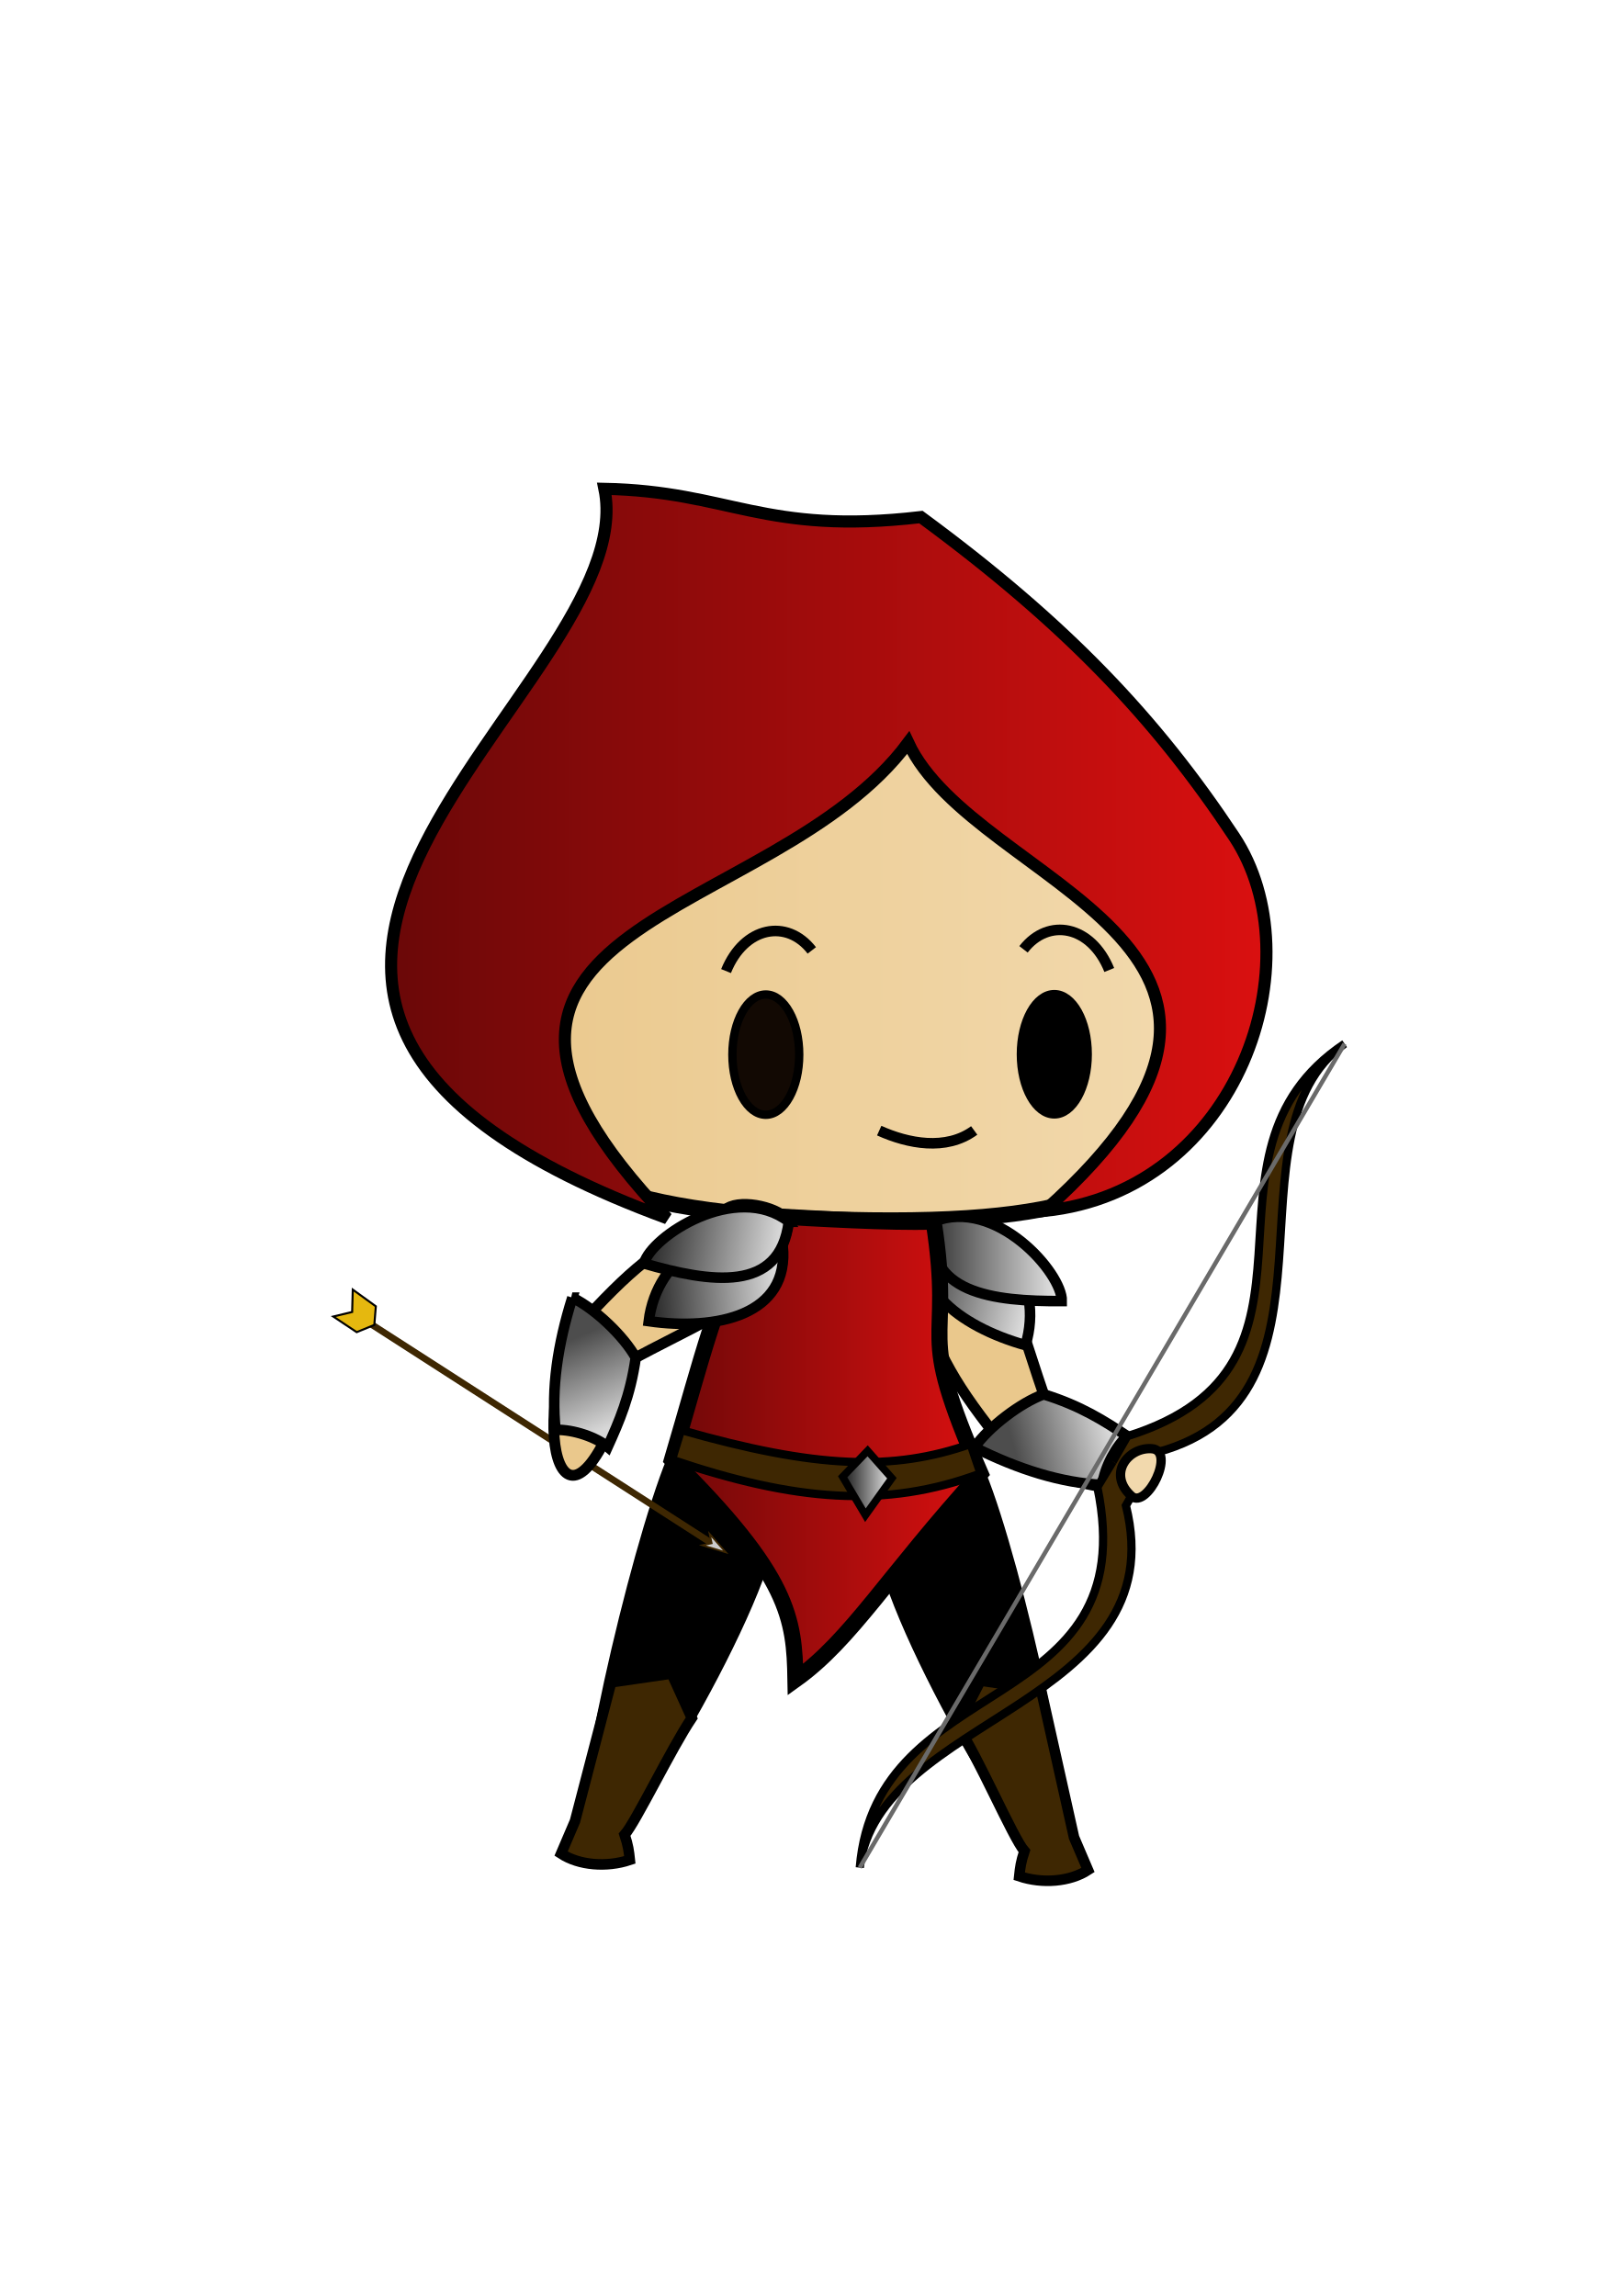
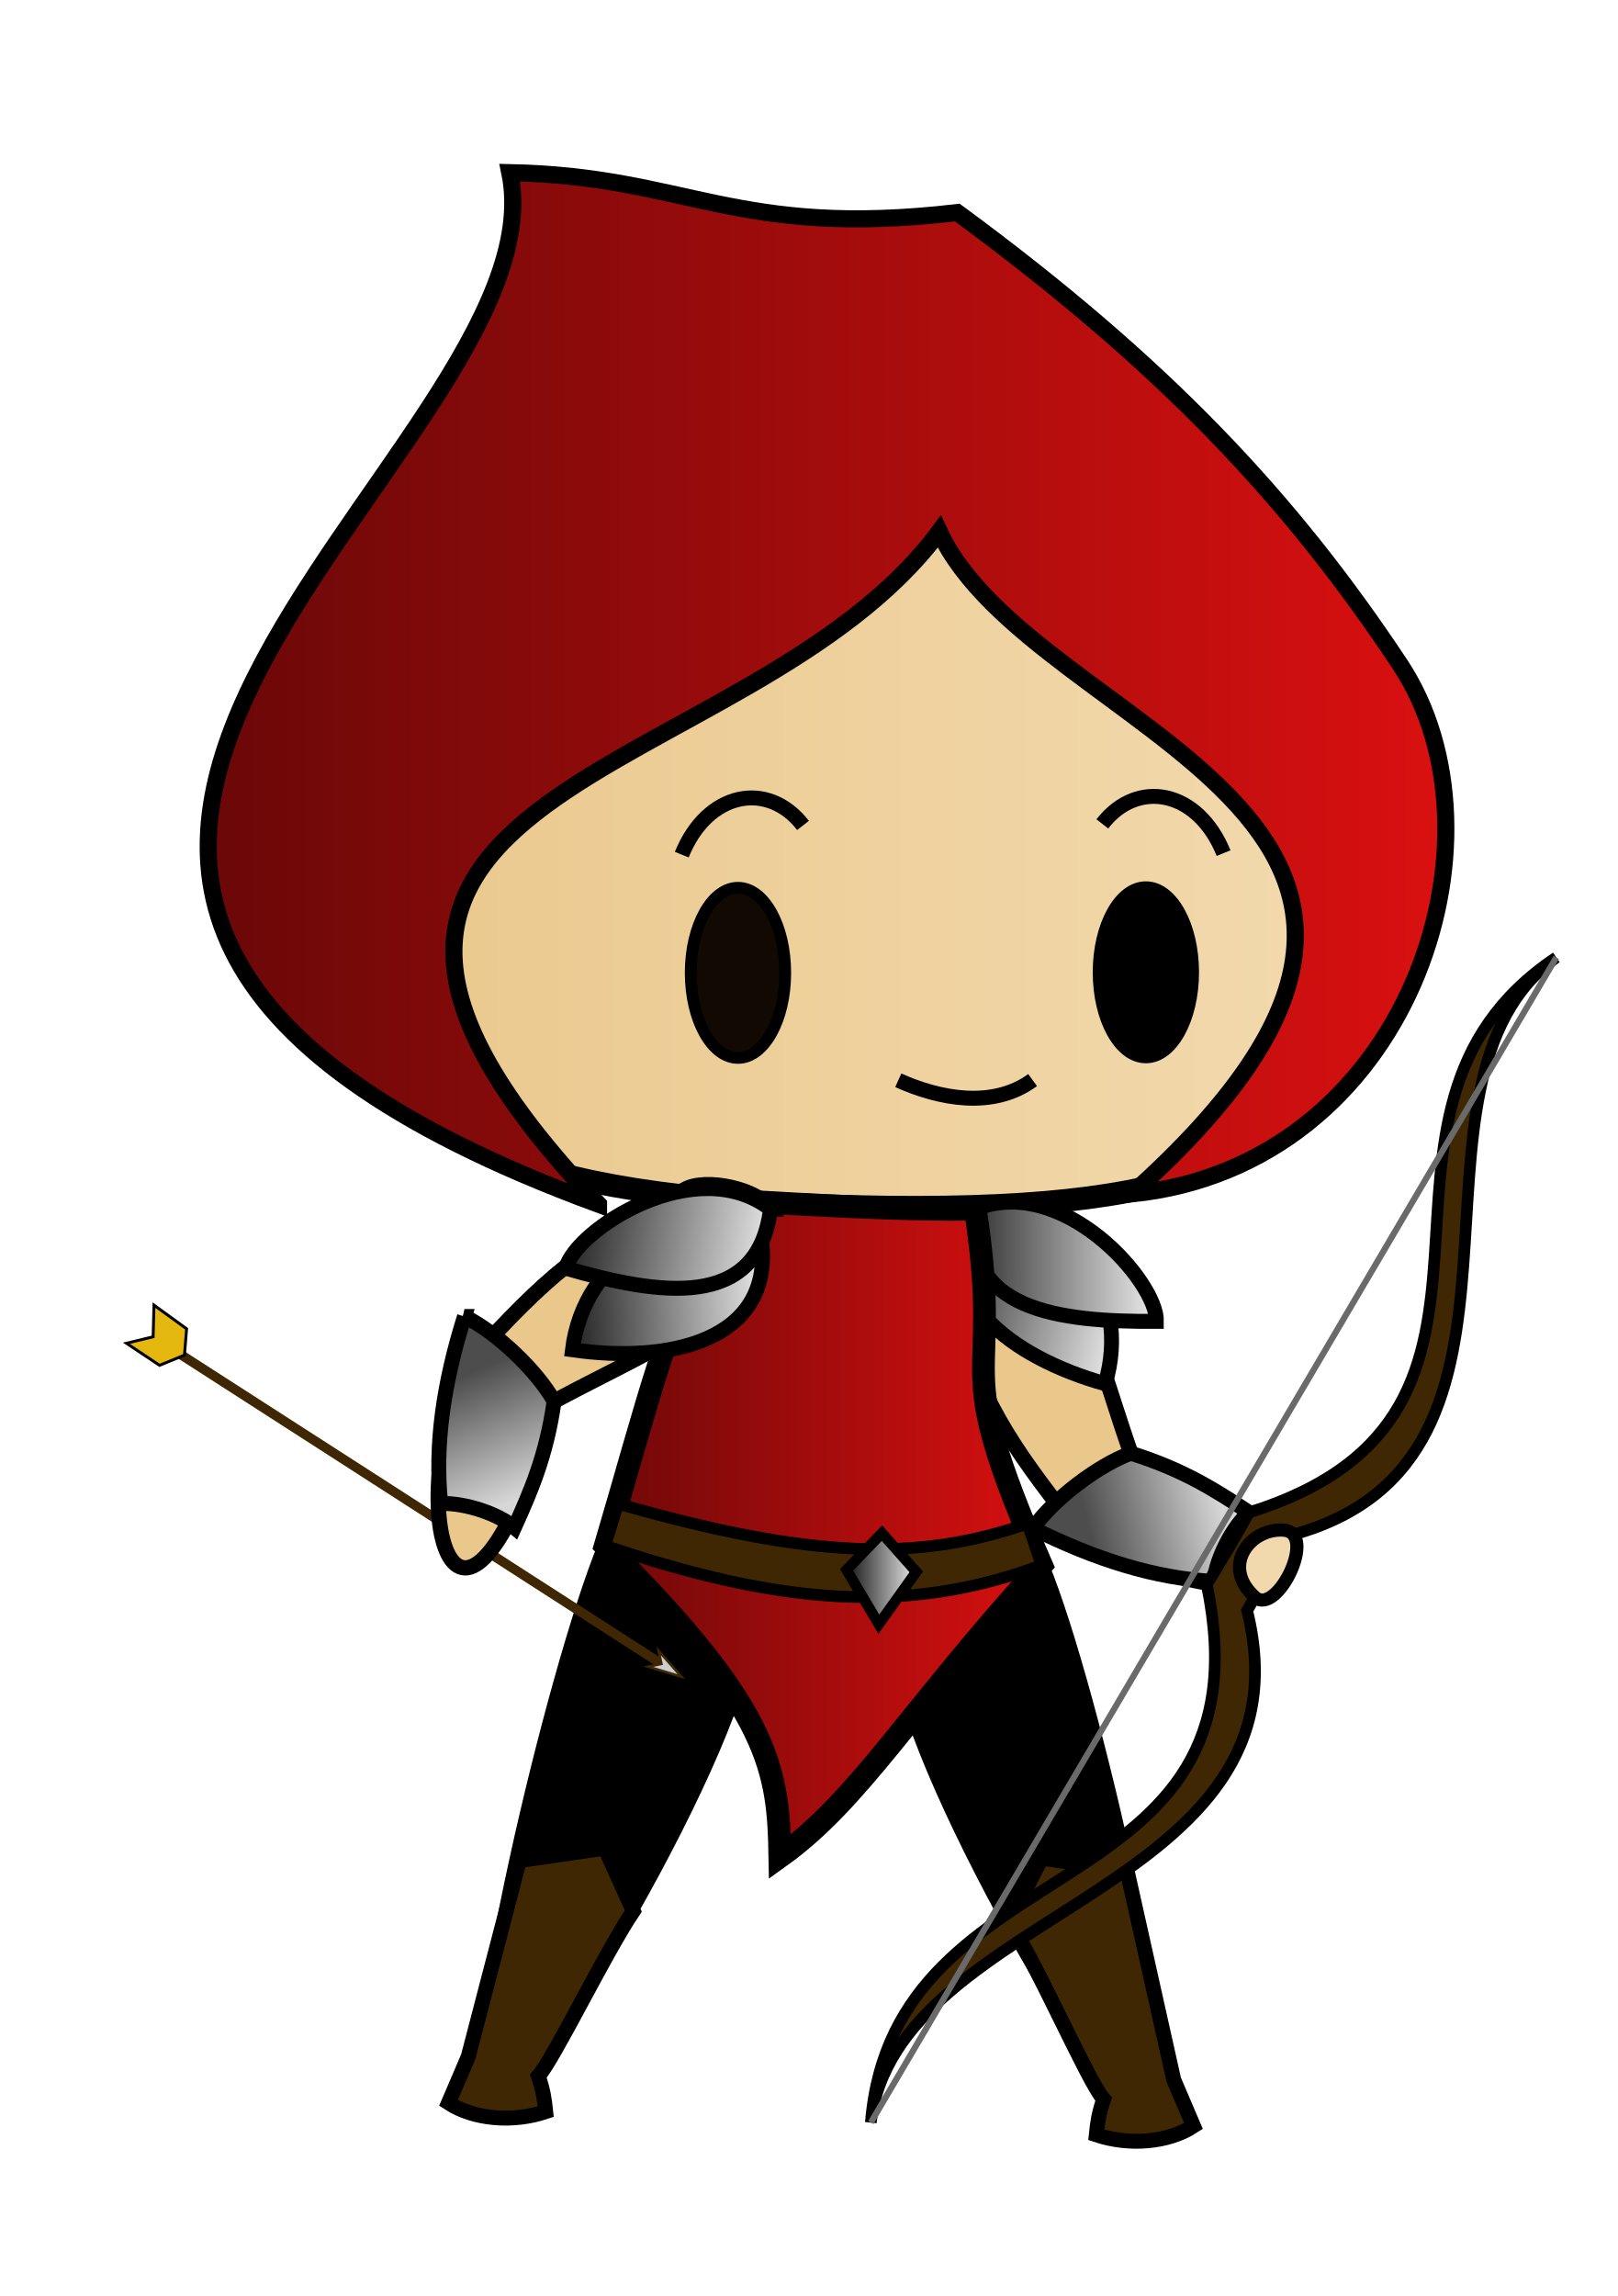
- <svg xmlns="http://www.w3.org/2000/svg" xmlns:xlink="http://www.w3.org/1999/xlink" width="210mm" height="297mm" viewBox="0 0 210 297" version="1.1" id="svg4563">
+ <svg xmlns="http://www.w3.org/2000/svg" xmlns:xlink="http://www.w3.org/1999/xlink" width="148mm" height="210mm" viewBox="0 0 148 210" version="1.1" id="svg4563">
  <defs id="defs4557">
-     <marker orient="auto" refY="0.0" refX="0.0" id="Arrow1Send" style="overflow:visible;">
-       <path id="path1038" d="M 0.0,0.0 L 5.0,-5.0 L -12.5,0.0 L 5.0,5.0 L 0.0,0.0 z " style="fill-rule:evenodd;stroke:#3e2702;stroke-width:1pt;stroke-opacity:1;fill:#cdcdcd;fill-opacity:1" transform="scale(0.2) rotate(180) translate(6,0)" />
+     <marker orient="auto" refY="0" refX="0" id="Arrow1Send" style="overflow:visible">
+       <path id="path1038" d="M 0,0 5,-5 -12.5,0 5,5 Z" style="fill:#cdcdcd;fill-opacity:1;fill-rule:evenodd;stroke:#3e2702;stroke-width:1pt;stroke-opacity:1" transform="matrix(-0.2,0,0,-0.2,-1.2,0)" />
    </marker>
-     <marker orient="auto" refY="0.0" refX="0.0" id="Arrow1Mend" style="overflow:visible;">
-       <path id="path1032" d="M 0.0,0.0 L 5.0,-5.0 L -12.5,0.0 L 5.0,5.0 L 0.0,0.0 z " style="fill-rule:evenodd;stroke:#3e2702;stroke-width:1pt;stroke-opacity:1;fill:#f2d9ad;fill-opacity:1" transform="scale(0.4) rotate(180) translate(10,0)" />
+     <marker orient="auto" refY="0" refX="0" id="Arrow1Mend" style="overflow:visible">
+       <path id="path1032" d="M 0,0 5,-5 -12.5,0 5,5 Z" style="fill:#f2d9ad;fill-opacity:1;fill-rule:evenodd;stroke:#3e2702;stroke-width:1pt;stroke-opacity:1" transform="matrix(-0.4,0,0,-0.4,-4,0)" />
    </marker>
-     <marker orient="auto" refY="0.0" refX="0.0" id="Arrow1Lend" style="overflow:visible;">
-       <path id="path1026" d="M 0.0,0.0 L 5.0,-5.0 L -12.5,0.0 L 5.0,5.0 L 0.0,0.0 z " style="fill-rule:evenodd;stroke:#3e2702;stroke-width:1pt;stroke-opacity:1;fill:#f2d9ad;fill-opacity:1" transform="scale(0.8) rotate(180) translate(12.5,0)" />
+     <marker orient="auto" refY="0" refX="0" id="Arrow1Lend" style="overflow:visible">
+       <path id="path1026" d="M 0,0 5,-5 -12.5,0 5,5 Z" style="fill:#f2d9ad;fill-opacity:1;fill-rule:evenodd;stroke:#3e2702;stroke-width:1pt;stroke-opacity:1" transform="matrix(-0.8,0,0,-0.8,-10,0)" />
    </marker>
    <linearGradient id="linearGradient908">
      <stop id="stop904" offset="0" style="stop-color:#6c0808;stop-opacity:1" />
      <stop id="stop906" offset="1" style="stop-color:#dc1010;stop-opacity:1" />
    </linearGradient>
    <linearGradient id="linearGradient5396">
      <stop style="stop-color:#eac88c;stop-opacity:1;" offset="0" id="stop5392" />
      <stop style="stop-color:#f2d9ad;stop-opacity:1" offset="1" id="stop5394" />
    </linearGradient>
    <linearGradient id="linearGradient5282">
      <stop style="stop-color:#4d4d4d;stop-opacity:1" offset="0" id="stop5278" />
      <stop style="stop-color:#d7d7d7;stop-opacity:1" offset="1" id="stop5280" />
    </linearGradient>
    <linearGradient id="linearGradient5216">
      <stop style="stop-color:#000000;stop-opacity:1" offset="0" id="stop5212" />
      <stop style="stop-color:#ffffff;stop-opacity:1" offset="1" id="stop5214" />
    </linearGradient>
    <linearGradient xlink:href="#linearGradient5216" id="linearGradient5220" x1="122.099" y1="244.845" x2="118.363" y2="222.662" gradientUnits="userSpaceOnUse" gradientTransform="translate(-17.07109,28.00132)" />
    <linearGradient gradientTransform="rotate(-23.02161,151.8516,77.26507)" xlink:href="#linearGradient5216" id="linearGradient5318-0-4" x1="76.427" y1="157.39" x2="98.896" y2="162.858" gradientUnits="userSpaceOnUse" />
-     <linearGradient xlink:href="#linearGradient5396" id="linearGradient5398" x1="63.961" y1="118.009" x2="153.126" y2="118.009" gradientUnits="userSpaceOnUse" />
+     <linearGradient xlink:href="#linearGradient5396" id="linearGradient5398" x1="63.961" y1="118.009" x2="153.126" y2="118.009" gradientUnits="userSpaceOnUse" gradientTransform="translate(-31.5378,39.55589)" />
    <linearGradient xlink:href="#linearGradient5216" id="linearGradient5464" x1="103.477" y1="191.612" x2="111.065" y2="191.612" gradientUnits="userSpaceOnUse" gradientTransform="translate(4.879349,0.4716136)" />
    <linearGradient xlink:href="#linearGradient5216" id="linearGradient5514" gradientUnits="userSpaceOnUse" gradientTransform="rotate(-1.017509,1017.29,-3687.557)" x1="76.225" y1="158.876" x2="99.878" y2="162.899" />
    <linearGradient xlink:href="#linearGradient5282" id="linearGradient5516" gradientUnits="userSpaceOnUse" gradientTransform="rotate(10.52781,57.49984,539.0055)" x1="73.569" y1="180.183" x2="80.428" y2="190.376" />
-     <linearGradient xlink:href="#linearGradient908" id="linearGradient894" x1="52.267" y1="112.199" x2="165.604" y2="112.199" gradientUnits="userSpaceOnUse" />
-     <linearGradient xlink:href="#linearGradient908" id="linearGradient902" x1="85.737" y1="187.7" x2="128.033" y2="187.7" gradientUnits="userSpaceOnUse" />
+     <linearGradient xlink:href="#linearGradient908" id="linearGradient894" x1="52.267" y1="112.199" x2="165.604" y2="112.199" gradientUnits="userSpaceOnUse" gradientTransform="translate(-31.5378,39.55589)" />
+     <linearGradient xlink:href="#linearGradient908" id="linearGradient902" x1="85.737" y1="187.7" x2="128.033" y2="187.7" gradientUnits="userSpaceOnUse" gradientTransform="translate(-31.5378,39.55589)" />
    <linearGradient gradientTransform="rotate(-23.02161,197.2021,32.61404)" xlink:href="#linearGradient5216" id="linearGradient5318-0-4-5" x1="100.491" y1="165.523" x2="79.844" y2="154.792" gradientUnits="userSpaceOnUse" />
    <linearGradient xlink:href="#linearGradient5216" id="linearGradient1737" gradientUnits="userSpaceOnUse" gradientTransform="matrix(-0.9997,-0.02449457,-0.02449457,0.9997,234.2303,21.38847)" x1="101.643" y1="163.509" x2="79.041" y2="156.774" />
    <linearGradient xlink:href="#linearGradient5282" id="linearGradient1739" gradientUnits="userSpaceOnUse" gradientTransform="rotate(-85.62738,124.3166,150.162)" x1="73.569" y1="180.183" x2="80.428" y2="190.376" />
  </defs>
-   <g id="layer1">
-     <path style="fill:url(#linearGradient5398);stroke:#000000;stroke-width:2.081;stroke-linecap:butt;stroke-linejoin:miter;stroke-miterlimit:4;stroke-dasharray:none;stroke-opacity:1;fill-opacity:1" d="m 68.646,96.286 c 1.449,34.661 -22.981,59.308 38.086,61.426 65.161,2.26 39.516,-20.206 44.003,-57.442 C 128.495,64.761 80.59,78.556 68.646,96.286 Z" id="path21" />
-     <path style="fill:#000000;fill-opacity:1;stroke:#000000;stroke-width:1.365;stroke-linecap:butt;stroke-linejoin:miter;stroke-miterlimit:4;stroke-dasharray:none;stroke-opacity:1" d="m 113.771,198.159 c 6.648,-1.965 10.486,-6.026 13.04,-7.56 4.823,11.722 13.019,48.505 10.297,50.764 -2.715,2.253 -23.429,-33.595 -23.338,-43.205 z" id="path5241" />
-     <path style="fill:#000000;fill-opacity:1;stroke:#000000;stroke-width:1.365;stroke-linecap:butt;stroke-linejoin:miter;stroke-miterlimit:4;stroke-dasharray:none;stroke-opacity:1" d="m 99.952,196.376 c -6.648,-1.965 -10.486,-6.026 -13.04,-7.56 -4.823,11.722 -13.276,48.216 -10.554,50.475 2.715,2.253 23.686,-33.305 23.594,-42.915 z" id="path5241-2" />
-     <g id="g1753" transform="rotate(15.27262,199.007,123.6326)">
+   <g id="layer1" transform="translate(0,-87)">
+     <path style="fill:url(#linearGradient5398);fill-opacity:1;stroke:#000000;stroke-width:2.081;stroke-linecap:butt;stroke-linejoin:miter;stroke-miterlimit:4;stroke-dasharray:none;stroke-opacity:1" d="m 37.108,135.841 c 1.449,34.661 -22.981,59.308 38.086,61.426 65.161,2.26 39.516,-20.206 44.003,-57.442 -22.24,-35.508 -70.146,-21.713 -82.089,-3.984 z" id="path21" />
+     <path style="fill:#000000;fill-opacity:1;stroke:#000000;stroke-width:1.365;stroke-linecap:butt;stroke-linejoin:miter;stroke-miterlimit:4;stroke-dasharray:none;stroke-opacity:1" d="m 82.233,237.715 c 6.648,-1.965 10.486,-6.026 13.04,-7.56 4.823,11.722 13.019,48.505 10.298,50.764 -2.715,2.253 -23.429,-33.595 -23.338,-43.205 z" id="path5241" />
+     <path style="fill:#000000;fill-opacity:1;stroke:#000000;stroke-width:1.365;stroke-linecap:butt;stroke-linejoin:miter;stroke-miterlimit:4;stroke-dasharray:none;stroke-opacity:1" d="m 68.414,235.932 c -6.648,-1.965 -10.486,-6.026 -13.04,-7.56 -4.823,11.722 -13.276,48.216 -10.554,50.475 2.715,2.253 23.686,-33.305 23.594,-42.915 z" id="path5241-2" />
+     <g id="g1753" transform="rotate(15.27262,35.72244,25.79671)">
      <path id="path5175-7-5" d="m 132.579,177.431 c 9.937,0.957 12.637,7.579 19.605,17.794 29.615,5.428 11.831,13.091 -2.714,8.17 -8.968,-6.59 -11.09,-8.756 -17.773,-17.9 -1.387,-1.784 -0.801,-6.798 0.883,-8.064 z" style="fill:#eac88c;fill-opacity:1;stroke:#000000;stroke-width:1.398;stroke-linecap:butt;stroke-linejoin:miter;stroke-miterlimit:4;stroke-dasharray:none;stroke-opacity:1" />
      <g transform="matrix(-0.9987661,-0.04966187,-0.04966187,0.9987661,296.6322,-1.978744)" id="g5405-7">
        <g id="g5504-9">
          <path id="path5310-2-4-8" d="m 154.941,187.335 c -8.336,-3.008 -16.071,3.009 -16.256,11.488 8.859,0.376 18.105,-2.588 16.256,-11.488 z" style="fill:url(#linearGradient5318-0-4-5);fill-opacity:1;stroke:#000000;stroke-width:1.365;stroke-linecap:butt;stroke-linejoin:miter;stroke-miterlimit:4;stroke-dasharray:none;stroke-opacity:1" />
        </g>
      </g>
      <path id="path5310-22-1" d="m 132.579,177.431 c 6.878,-5.229 17.819,2.038 18.69,5.54 -8.536,2.393 -17.607,3.788 -18.69,-5.54 z" style="fill:url(#linearGradient1737);fill-opacity:1;stroke:#000000;stroke-width:1.365;stroke-linecap:butt;stroke-linejoin:miter;stroke-miterlimit:4;stroke-dasharray:none;stroke-opacity:1" />
      <path id="path5276-6-0" d="m 145.354,204.211 c 1.142,-3.135 4.239,-7.138 6.83,-8.986 5.051,0.169 8.489,1.266 11.869,2.374 -1.046,1.528 -1.783,4.613 -1.462,6.938 -5.248,1.136 -10.937,0.926 -17.237,-0.326 z" style="fill:url(#linearGradient1739);fill-opacity:1;stroke:#000000;stroke-width:1.365;stroke-linecap:butt;stroke-linejoin:miter;stroke-miterlimit:4;stroke-dasharray:none;stroke-opacity:1" />
    </g>
-     <path style="fill:url(#linearGradient902);fill-opacity:1.0;stroke:#000000;stroke-width:2.081;stroke-linecap:butt;stroke-linejoin:miter;stroke-miterlimit:4;stroke-dasharray:none;stroke-opacity:1" d="m 97.94,157.21 c -5.261,10.129 -7.178,18.595 -11.029,31.607 15.266,15.097 15.824,20.564 15.967,28.453 7.275,-5.198 11.814,-13.33 23.933,-26.67 -8.727,-20.07 -3.396,-15.273 -6.057,-32.567 -6.193,0.138 -14.275,-0.351 -22.814,-0.823 z" id="path4555" />
-     <g id="g5468">
+     <path style="fill:url(#linearGradient902);fill-opacity:1;stroke:#000000;stroke-width:2.081;stroke-linecap:butt;stroke-linejoin:miter;stroke-miterlimit:4;stroke-dasharray:none;stroke-opacity:1" d="m 66.402,196.766 c -5.261,10.129 -7.178,18.595 -11.029,31.607 15.266,15.097 15.824,20.564 15.967,28.453 7.275,-5.198 11.814,-13.33 23.933,-26.67 -8.727,-20.07 -3.396,-15.273 -6.057,-32.567 -6.193,0.138 -14.275,-0.351 -22.814,-0.823 z" id="path4555" />
+     <g id="g5468" transform="translate(-31.5378,39.55589)">
      <path id="path5454" d="m 88.085,184.984 c 17.526,5.008 27.426,5.314 37.436,1.814 l 1.29,3.802 c -12.339,4.613 -24.067,3.584 -39.9,-1.783 z" style="fill:#3e2702;fill-opacity:1;stroke:#000000;stroke-width:1.065;stroke-linecap:butt;stroke-linejoin:miter;stroke-miterlimit:4;stroke-dasharray:none;stroke-opacity:1" />
      <path id="path5456" d="m 112.212,187.67 -3.231,3.361 2.947,4.968 3.424,-4.788 z" style="fill:url(#linearGradient5464);fill-opacity:1;stroke:#000000;stroke-width:0.965;stroke-linecap:butt;stroke-linejoin:miter;stroke-miterlimit:4;stroke-dasharray:none;stroke-opacity:1" />
    </g>
    <g id="layer2" />
-     <path style="fill:#3e2702;fill-opacity:1;stroke:#000000;stroke-width:1.365;stroke-linecap:butt;stroke-linejoin:miter;stroke-miterlimit:4;stroke-dasharray:none;stroke-opacity:1" d="m 79.045,217.621 7.818,-1.136 2.606,5.746 c -2.632,3.909 -7.234,13.461 -8.686,15.101 0.46,1.381 0.554,2.114 0.673,3.253 -2.998,1.005 -6.572,0.713 -8.891,-0.806 l 1.804,-4.218 z" id="path5407" />
-     <path style="fill:#3e2702;fill-opacity:1;stroke:#000000;stroke-width:1.365;stroke-linecap:butt;stroke-linejoin:miter;stroke-miterlimit:4;stroke-dasharray:none;stroke-opacity:1" d="m 134.634,218.535 -7.818,-1.136 -2.984,5.841 c 2.632,3.909 7.211,14.569 8.663,16.209 -0.46,1.381 -0.554,2.114 -0.673,3.253 2.998,1.005 6.572,0.713 8.891,-0.806 l -1.804,-4.218 z" id="path5407-3" />
-     <path style="fill:url(#linearGradient894);fill-opacity:1;stroke:#000000;stroke-width:1.565;stroke-linecap:butt;stroke-linejoin:miter;stroke-miterlimit:4;stroke-dasharray:none;stroke-opacity:1" d="m 86.287,157.59 c -37.029,-38.86 13.612,-37.848 31.172,-61.523 8.658,18.648 56.321,25.939 17.608,60.575 25.369,-2.601 35.054,-32.56 24.544,-48.42 C 149.509,92.976 137.906,80.711 119.108,66.885 98.729,69.254 94.408,63.551 78.169,63.23 83.513,89.129 8.092,128.804 86.287,157.59 Z" id="path878" />
-     <g id="g1674" transform="rotate(30.4722,121.0318,103.4605)">
+     <path style="fill:#3e2702;fill-opacity:1;stroke:#000000;stroke-width:1.365;stroke-linecap:butt;stroke-linejoin:miter;stroke-miterlimit:4;stroke-dasharray:none;stroke-opacity:1" d="m 47.507,257.177 7.818,-1.136 2.606,5.746 c -2.632,3.909 -7.234,13.461 -8.686,15.101 0.46,1.381 0.554,2.114 0.673,3.253 -2.998,1.005 -6.572,0.713 -8.891,-0.806 l 1.804,-4.218 z" id="path5407" />
+     <path style="fill:#3e2702;fill-opacity:1;stroke:#000000;stroke-width:1.365;stroke-linecap:butt;stroke-linejoin:miter;stroke-miterlimit:4;stroke-dasharray:none;stroke-opacity:1" d="m 103.096,258.091 -7.818,-1.136 -2.984,5.841 c 2.632,3.909 7.211,14.569 8.663,16.209 -0.46,1.381 -0.554,2.114 -0.673,3.253 2.998,1.005 6.572,0.713 8.891,-0.806 l -1.804,-4.218 z" id="path5407-3" />
+     <path style="fill:url(#linearGradient894);fill-opacity:1;stroke:#000000;stroke-width:1.565;stroke-linecap:butt;stroke-linejoin:miter;stroke-miterlimit:4;stroke-dasharray:none;stroke-opacity:1" d="m 54.75,197.146 c -37.029,-38.86 13.612,-37.848 31.172,-61.523 8.658,18.648 56.321,25.939 17.608,60.575 25.369,-2.601 35.054,-32.56 24.544,-48.42 -10.103,-15.245 -21.705,-27.51 -40.503,-41.336 -20.379,2.369 -24.7,-3.334 -40.939,-3.655 5.344,25.899 -70.077,65.574 8.118,94.36 z" id="path878" />
+     <g id="g1674" transform="rotate(30.4722,32.64885,65.34341)">
      <g transform="translate(-3.310397,-41.75192)" id="g1007">
        <g id="g1002" style="fill:#3d2b0b;fill-opacity:1">
          <path id="path944" d="m 191.776,207.42 0.054,-4.005 c 18.669,-19.059 -13.938,-39.639 -5.92,-57.814 -11.225,23.252 22.108,35.28 1.528,57.997 l 0.047,3.868" style="fill:#3e2702;fill-opacity:1;stroke:#000000;stroke-width:1.065;stroke-linecap:butt;stroke-linejoin:miter;stroke-miterlimit:4;stroke-dasharray:none;stroke-opacity:1" />
        </g>
        <path style="fill:#3e2702;fill-opacity:1;stroke:#000000;stroke-width:1.065;stroke-linecap:butt;stroke-linejoin:miter;stroke-miterlimit:4;stroke-dasharray:none;stroke-opacity:1" d="m 191.776,207.42 0.054,4.005 c 18.669,19.059 -13.938,39.639 -5.92,57.814 -11.225,-23.252 22.108,-35.28 1.528,-57.997 l 0.047,-3.868" id="path944-7" />
      </g>
      <path id="path1015" d="M 182.6,103.849 V 227.486" style="fill:none;stroke:#6a6a6a;stroke-width:0.565;stroke-linecap:butt;stroke-linejoin:miter;stroke-miterlimit:4;stroke-dasharray:none;stroke-opacity:1" />
    </g>
-     <g id="g1515" transform="rotate(35.22234,39.30674,215.2921)">
+     <g id="g1515" transform="rotate(35.22234,-38.768,185.3938)">
      <path id="path1019" d="m 18.115,174.457 56.279,-2.422" style="fill:#cdcdcd;fill-opacity:1;stroke:#3e2702;stroke-width:0.865;stroke-linecap:butt;stroke-linejoin:miter;stroke-miterlimit:4;stroke-dasharray:none;stroke-opacity:1;marker-end:url(#Arrow1Send)" />
      <path id="path1021" d="m 21.422,174.174 -1.228,-2.079 -3.685,-0.047 1.606,2.41 -1.654,1.89 3.638,-0.095 z" style="fill:#e5b80f;fill-opacity:1;stroke:#000000;stroke-width:0.265px;stroke-linecap:butt;stroke-linejoin:miter;stroke-opacity:1" />
    </g>
-     <g id="g1667" transform="translate(-64.22196,-16.18136)">
+     <g id="g1667" transform="translate(-95.75976,23.37453)">
      <path id="path5175-7" d="m 166.241,174.207 c -2.017,9.777 -8.89,11.751 -19.793,17.584 -8.572,28.862 -14.284,10.359 -7.831,-3.575 7.513,-8.209 9.895,-10.087 19.702,-15.752 1.923,-1.187 6.845,-0.067 7.923,1.743 z" style="fill:#eac88c;fill-opacity:1;stroke:#000000;stroke-width:1.398;stroke-linecap:butt;stroke-linejoin:miter;stroke-miterlimit:4;stroke-dasharray:none;stroke-opacity:1" />
      <g transform="rotate(5.764775,108.6493,488.8721)" id="g5405">
        <g id="g5504">
          <path id="path5310-2-4" d="m 133.867,173.156 c -8.336,-3.008 -16.071,3.009 -16.256,11.488 8.859,0.376 18.105,-2.588 16.256,-11.488 z" style="fill:url(#linearGradient5318-0-4);fill-opacity:1;stroke:#000000;stroke-width:1.365;stroke-linecap:butt;stroke-linejoin:miter;stroke-miterlimit:4;stroke-dasharray:none;stroke-opacity:1" />
        </g>
      </g>
      <path id="path5310-22" d="m 166.241,174.207 c -6.843,-5.275 -17.833,1.918 -18.727,5.414 8.52,2.45 17.581,3.907 18.727,-5.414 z" style="fill:url(#linearGradient5514);fill-opacity:1;stroke:#000000;stroke-width:1.365;stroke-linecap:butt;stroke-linejoin:miter;stroke-miterlimit:4;stroke-dasharray:none;stroke-opacity:1" />
      <path id="path5276-6" d="m 138.246,184.037 c 2.995,1.472 6.642,4.98 8.202,7.755 -0.71,5.004 -2.169,8.305 -3.633,11.546 -1.407,-1.204 -4.395,-2.267 -6.741,-2.198 -0.567,-5.339 0.252,-10.973 2.173,-17.103 z" style="fill:url(#linearGradient5516);fill-opacity:1;stroke:#000000;stroke-width:1.365;stroke-linecap:butt;stroke-linejoin:miter;stroke-miterlimit:4;stroke-dasharray:none;stroke-opacity:1" />
    </g>
-     <path style="fill:#f2d9ad;fill-opacity:1;stroke:#000000;stroke-width:1.204;stroke-linecap:butt;stroke-linejoin:miter;stroke-miterlimit:4;stroke-dasharray:none;stroke-opacity:1" d="m 146.355,193.547 c 2.017,1.684 5.744,-5.928 2.607,-6.152 -3.063,-0.219 -5.806,3.304 -2.607,6.152 z" id="path1013" />
-     <ellipse style="fill:#120903;fill-opacity:1;stroke:#000000;stroke-width:1.081;stroke-miterlimit:4;stroke-dasharray:none;stroke-opacity:1" id="path4534-1" cx="99.045" cy="136.424" rx="4.321" ry="7.779" />
-     <ellipse style="fill:#000000;fill-opacity:1;stroke:#000000;stroke-width:1.081;stroke-miterlimit:4;stroke-dasharray:none;stroke-opacity:1" id="path4534-5-9" cx="136.358" cy="136.374" rx="4.321" ry="7.779" />
-     <path style="fill:none;stroke:#000000;stroke-width:1.365;stroke-linecap:butt;stroke-linejoin:miter;stroke-miterlimit:4;stroke-dasharray:none;stroke-opacity:1" d="m 132.375,122.8 c 3.2,-4.135 8.74,-3.124 11.092,2.673" id="path4623-5" />
-     <path style="fill:none;stroke:#000000;stroke-width:1.365;stroke-linecap:butt;stroke-linejoin:miter;stroke-miterlimit:4;stroke-dasharray:none;stroke-opacity:1" d="m 125.997,146.231 c -3.647,2.67 -8.56,1.701 -12.286,0.019" id="path5171-3" />
-     <path style="fill:none;stroke:#000000;stroke-width:1.365;stroke-linecap:butt;stroke-linejoin:miter;stroke-miterlimit:4;stroke-dasharray:none;stroke-opacity:1" d="m 104.994,122.941 c -3.2,-4.135 -8.74,-3.124 -11.092,2.673" id="path4623-8" />
+     <path style="fill:#f2d9ad;fill-opacity:1;stroke:#000000;stroke-width:1.204;stroke-linecap:butt;stroke-linejoin:miter;stroke-miterlimit:4;stroke-dasharray:none;stroke-opacity:1" d="m 114.818,233.103 c 2.017,1.684 5.744,-5.928 2.607,-6.152 -3.063,-0.219 -5.806,3.304 -2.607,6.152 z" id="path1013" />
+     <ellipse style="fill:#120903;fill-opacity:1;stroke:#000000;stroke-width:1.081;stroke-miterlimit:4;stroke-dasharray:none;stroke-opacity:1" id="path4534-1" cx="67.507" cy="175.98" rx="4.321" ry="7.779" />
+     <ellipse style="fill:#000000;fill-opacity:1;stroke:#000000;stroke-width:1.081;stroke-miterlimit:4;stroke-dasharray:none;stroke-opacity:1" id="path4534-5-9" cx="104.82" cy="175.93" rx="4.321" ry="7.779" />
+     <path style="fill:none;stroke:#000000;stroke-width:1.365;stroke-linecap:butt;stroke-linejoin:miter;stroke-miterlimit:4;stroke-dasharray:none;stroke-opacity:1" d="m 100.837,162.356 c 3.2,-4.135 8.74,-3.124 11.092,2.673" id="path4623-5" />
+     <path style="fill:none;stroke:#000000;stroke-width:1.365;stroke-linecap:butt;stroke-linejoin:miter;stroke-miterlimit:4;stroke-dasharray:none;stroke-opacity:1" d="m 94.459,185.787 c -3.647,2.67 -8.56,1.701 -12.286,0.019" id="path5171-3" />
+     <path style="fill:none;stroke:#000000;stroke-width:1.365;stroke-linecap:butt;stroke-linejoin:miter;stroke-miterlimit:4;stroke-dasharray:none;stroke-opacity:1" d="m 73.456,162.497 c -3.2,-4.135 -8.74,-3.124 -11.092,2.673" id="path4623-8" />
  </g>
</svg>
